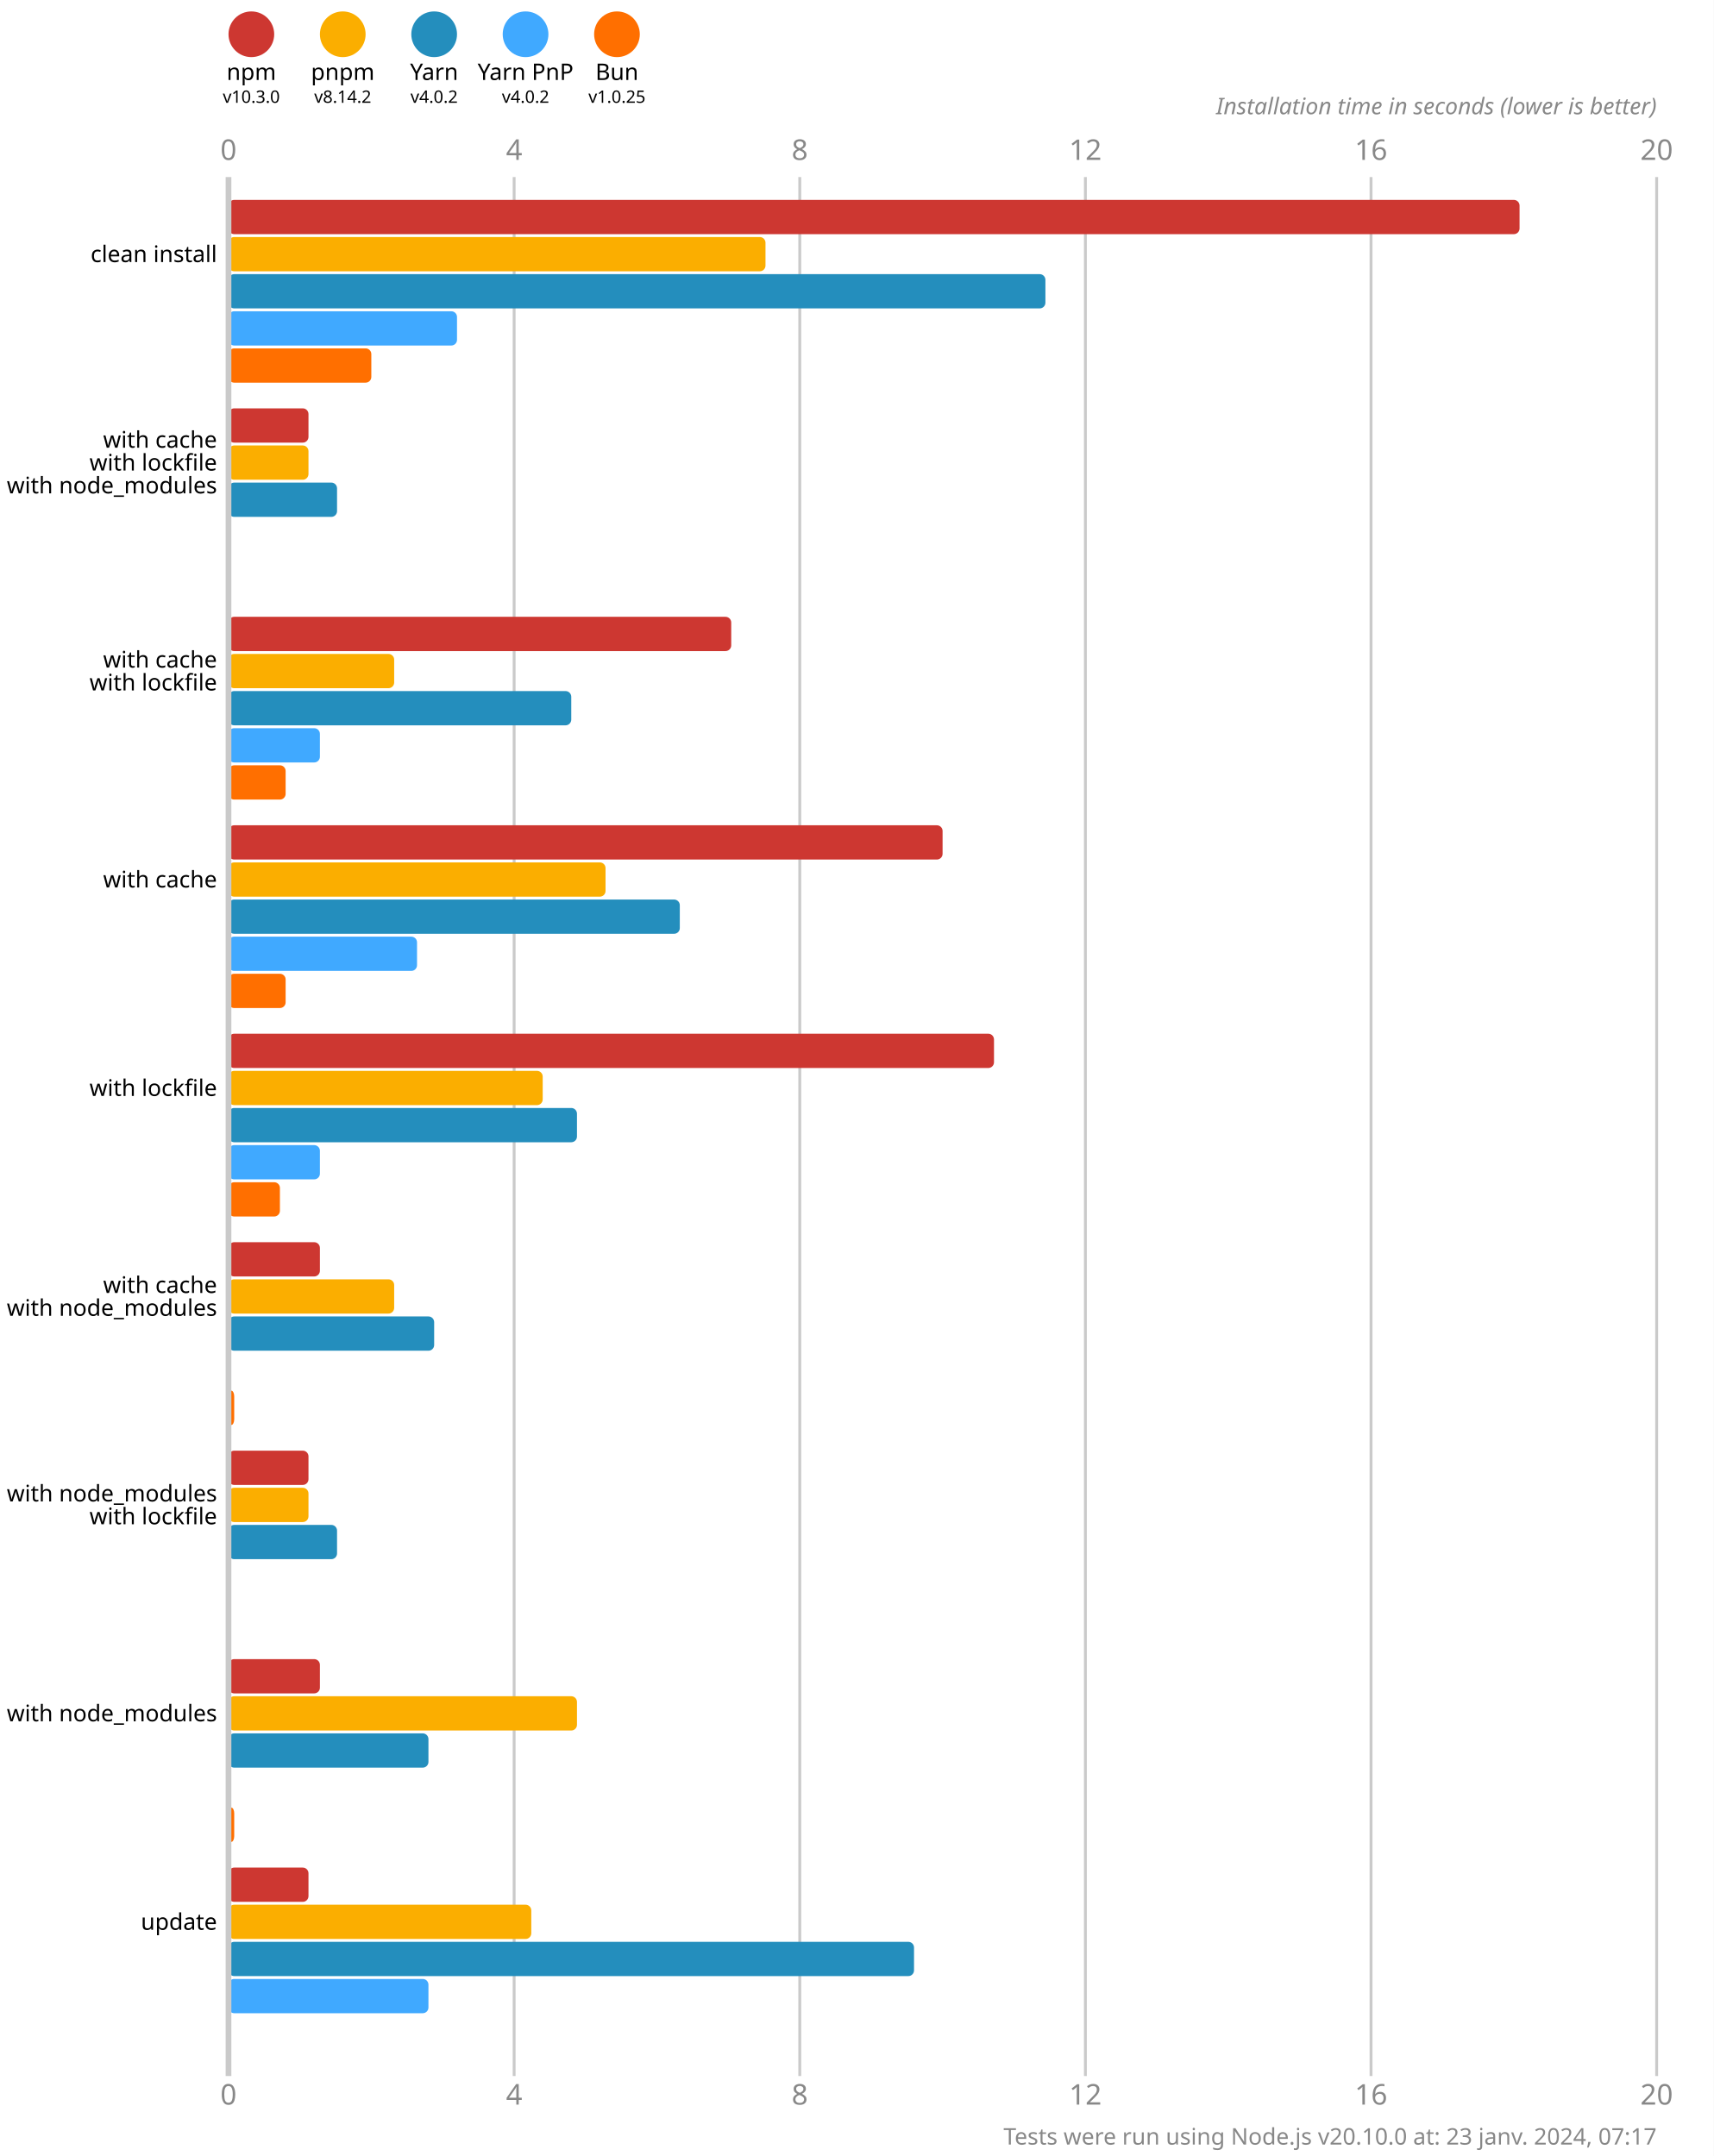
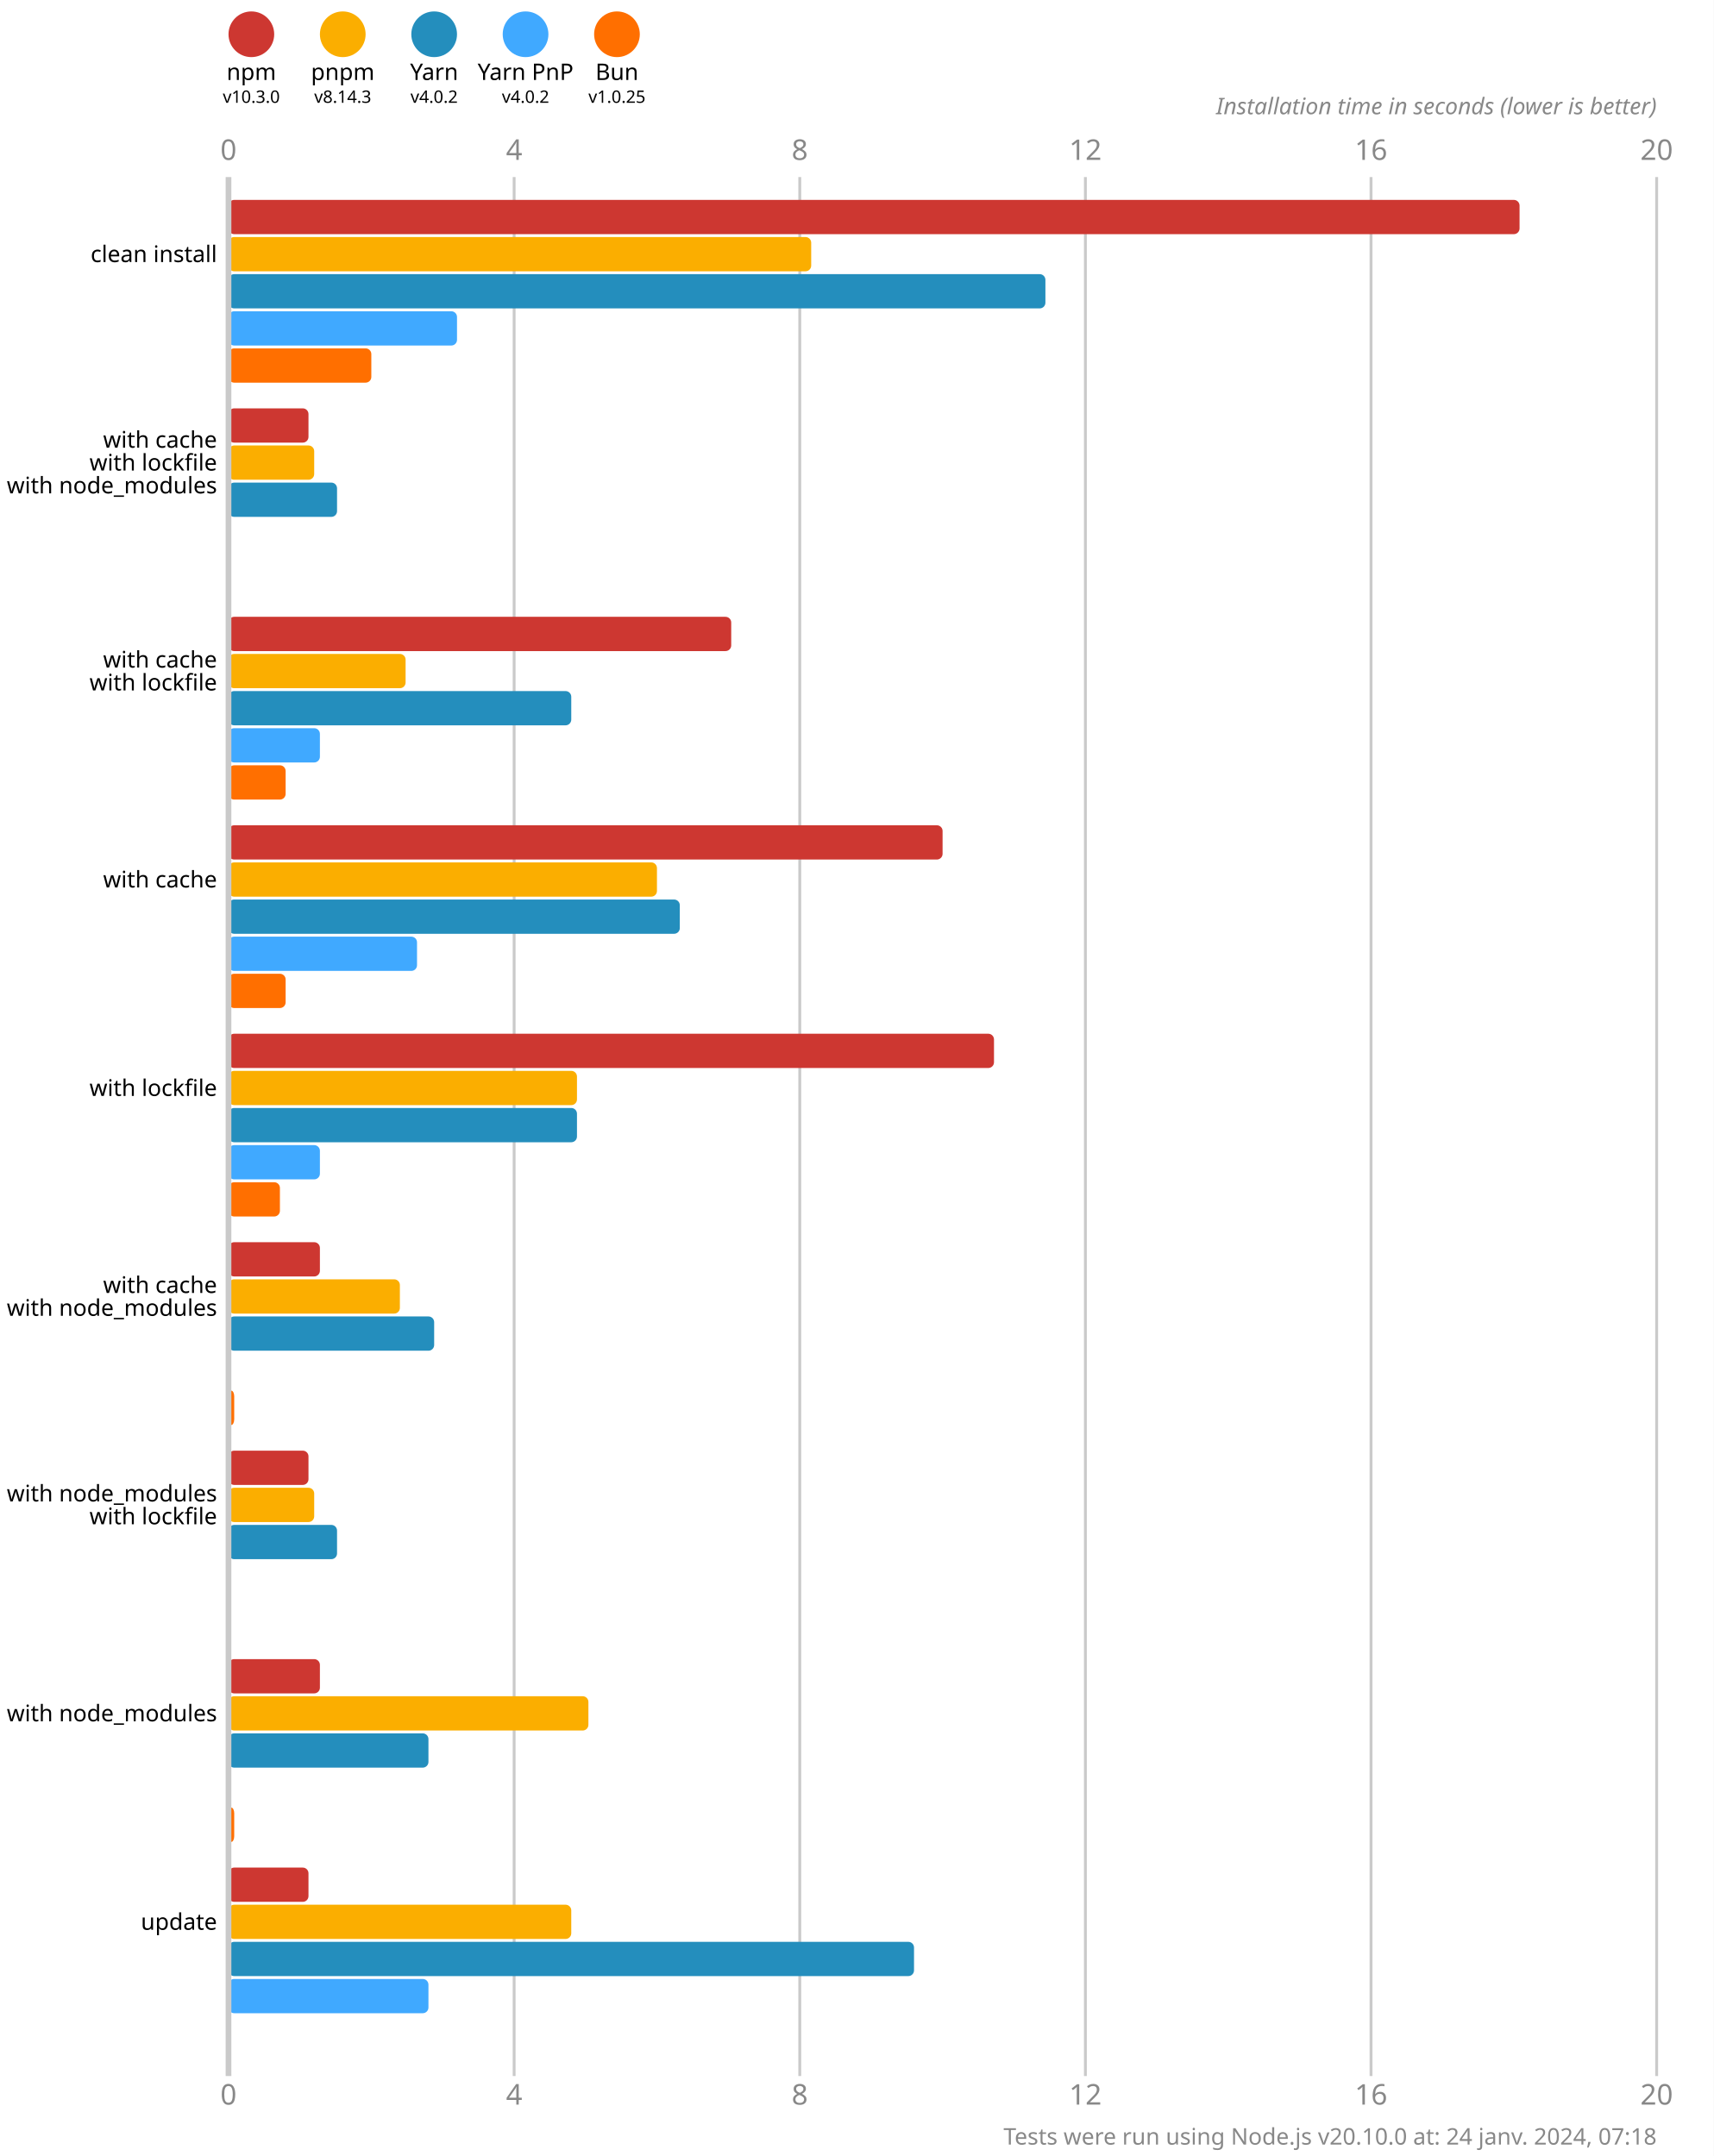
<svg xmlns="http://www.w3.org/2000/svg" version="1.1" viewBox="0 0 300 377.5">
  <style>
    .font { font-family: sans-serif; }
    .s3 { font-size: 3px; }
    .s4 { font-size: 4px; }
    .s5 { font-size: 5px; }
    .line { stroke: #cacaca; }
    .width { stroke-width: 0.5; }
    .text { fill: #888; }
  </style>
  <rect x="0" y="0" width="300" height="377.5" fill="#fff" />
  <circle cx="44" cy="6" r="4" fill="#cd3731" />
  <text x="44" y="14" class="font s4" text-anchor="middle">npm</text>
  <text x="44" y="18" class="font s3" text-anchor="middle">v10.3.0</text>
  <circle cx="60" cy="6" r="4" fill="#fbae00" />
  <text x="60" y="14" class="font s4" text-anchor="middle">pnpm</text>
-   <text x="60" y="18" class="font s3" text-anchor="middle">v8.14.2</text>
+   <text x="60" y="18" class="font s3" text-anchor="middle">v8.14.3</text>
  <circle cx="76" cy="6" r="4" fill="#248ebd" />
  <text x="76" y="14" class="font s4" text-anchor="middle">Yarn</text>
  <text x="76" y="18" class="font s3" text-anchor="middle">v4.0.2</text>
  <circle cx="92" cy="6" r="4" fill="#40a9ff" />
  <text x="92" y="14" class="font s4" text-anchor="middle">Yarn PnP</text>
  <text x="92" y="18" class="font s3" text-anchor="middle">v4.0.2</text>
  <circle cx="108" cy="6" r="4" fill="#ff6f00" />
  <text x="108" y="14" class="font s4" text-anchor="middle">Bun</text>
  <text x="108" y="18" class="font s3" text-anchor="middle">v1.0.25</text>
  <text x="40" y="28" class="font s5 text" text-anchor="middle">0</text>
  <text x="40" y="368.5" class="font s5 text" text-anchor="middle">0</text>
  <line x1="90" y1="31" x2="90" y2="363.5" class="line width" />
  <text x="90" y="28" class="font s5 text" text-anchor="middle">4</text>
  <text x="90" y="368.5" class="font s5 text" text-anchor="middle">4</text>
  <line x1="140" y1="31" x2="140" y2="363.5" class="line width" />
  <text x="140" y="28" class="font s5 text" text-anchor="middle">8</text>
  <text x="140" y="368.5" class="font s5 text" text-anchor="middle">8</text>
  <line x1="190" y1="31" x2="190" y2="363.5" class="line width" />
  <text x="190" y="28" class="font s5 text" text-anchor="middle">12</text>
  <text x="190" y="368.5" class="font s5 text" text-anchor="middle">12</text>
  <line x1="240" y1="31" x2="240" y2="363.5" class="line width" />
  <text x="240" y="28" class="font s5 text" text-anchor="middle">16</text>
  <text x="240" y="368.5" class="font s5 text" text-anchor="middle">16</text>
  <line x1="290" y1="31" x2="290" y2="363.5" class="line width" />
  <text x="290" y="28" class="font s5 text" text-anchor="middle">20</text>
  <text x="290" y="368.5" class="font s5 text" text-anchor="middle">20</text>
  <text x="290" y="20" class="font s4 text" font-style="italic" text-anchor="end">Installation time in seconds (lower is better)</text>
  <rect x="40" y="35" width="226" height="6" fill="#cd3731" rx="1" ry="1" />
-   <rect x="40" y="41.5" width="94" height="6" fill="#fbae00" rx="1" ry="1" />
+   <rect x="40" y="41.5" width="102" height="6" fill="#fbae00" rx="1" ry="1" />
  <rect x="40" y="48" width="143" height="6" fill="#248ebd" rx="1" ry="1" />
  <rect x="40" y="54.5" width="40" height="6" fill="#40a9ff" rx="1" ry="1" />
  <rect x="40" y="61" width="25" height="6" fill="#ff6f00" rx="1" ry="1" />
  <rect x="40" y="71.5" width="14" height="6" fill="#cd3731" rx="1" ry="1" />
-   <rect x="40" y="78" width="14" height="6" fill="#fbae00" rx="1" ry="1" />
+   <rect x="40" y="78" width="15" height="6" fill="#fbae00" rx="1" ry="1" />
  <rect x="40" y="84.5" width="19" height="6" fill="#248ebd" rx="1" ry="1" />
  <rect x="40" y="91" width="0" height="6" fill="#40a9ff" rx="1" ry="1" />
  <rect x="40" y="97.5" width="0" height="6" fill="#ff6f00" rx="1" ry="1" />
  <rect x="40" y="108" width="88" height="6" fill="#cd3731" rx="1" ry="1" />
-   <rect x="40" y="114.5" width="29" height="6" fill="#fbae00" rx="1" ry="1" />
+   <rect x="40" y="114.5" width="31" height="6" fill="#fbae00" rx="1" ry="1" />
  <rect x="40" y="121" width="60" height="6" fill="#248ebd" rx="1" ry="1" />
  <rect x="40" y="127.5" width="16" height="6" fill="#40a9ff" rx="1" ry="1" />
  <rect x="40" y="134" width="10" height="6" fill="#ff6f00" rx="1" ry="1" />
  <rect x="40" y="144.5" width="125" height="6" fill="#cd3731" rx="1" ry="1" />
-   <rect x="40" y="151" width="66" height="6" fill="#fbae00" rx="1" ry="1" />
+   <rect x="40" y="151" width="75" height="6" fill="#fbae00" rx="1" ry="1" />
  <rect x="40" y="157.5" width="79" height="6" fill="#248ebd" rx="1" ry="1" />
  <rect x="40" y="164" width="33" height="6" fill="#40a9ff" rx="1" ry="1" />
  <rect x="40" y="170.5" width="10" height="6" fill="#ff6f00" rx="1" ry="1" />
  <rect x="40" y="181" width="134" height="6" fill="#cd3731" rx="1" ry="1" />
-   <rect x="40" y="187.5" width="55" height="6" fill="#fbae00" rx="1" ry="1" />
+   <rect x="40" y="187.5" width="61" height="6" fill="#fbae00" rx="1" ry="1" />
  <rect x="40" y="194" width="61" height="6" fill="#248ebd" rx="1" ry="1" />
  <rect x="40" y="200.5" width="16" height="6" fill="#40a9ff" rx="1" ry="1" />
  <rect x="40" y="207" width="9" height="6" fill="#ff6f00" rx="1" ry="1" />
  <rect x="40" y="217.5" width="16" height="6" fill="#cd3731" rx="1" ry="1" />
-   <rect x="40" y="224" width="29" height="6" fill="#fbae00" rx="1" ry="1" />
+   <rect x="40" y="224" width="30" height="6" fill="#fbae00" rx="1" ry="1" />
  <rect x="40" y="230.5" width="36" height="6" fill="#248ebd" rx="1" ry="1" />
  <rect x="40" y="237" width="0" height="6" fill="#40a9ff" rx="1" ry="1" />
  <rect x="40" y="243.5" width="1" height="6" fill="#ff6f00" rx="1" ry="1" />
  <rect x="40" y="254" width="14" height="6" fill="#cd3731" rx="1" ry="1" />
-   <rect x="40" y="260.5" width="14" height="6" fill="#fbae00" rx="1" ry="1" />
+   <rect x="40" y="260.5" width="15" height="6" fill="#fbae00" rx="1" ry="1" />
  <rect x="40" y="267" width="19" height="6" fill="#248ebd" rx="1" ry="1" />
  <rect x="40" y="273.5" width="0" height="6" fill="#40a9ff" rx="1" ry="1" />
  <rect x="40" y="280" width="0" height="6" fill="#ff6f00" rx="1" ry="1" />
  <rect x="40" y="290.5" width="16" height="6" fill="#cd3731" rx="1" ry="1" />
-   <rect x="40" y="297" width="61" height="6" fill="#fbae00" rx="1" ry="1" />
+   <rect x="40" y="297" width="63" height="6" fill="#fbae00" rx="1" ry="1" />
  <rect x="40" y="303.5" width="35" height="6" fill="#248ebd" rx="1" ry="1" />
  <rect x="40" y="310" width="0" height="6" fill="#40a9ff" rx="1" ry="1" />
  <rect x="40" y="316.5" width="1" height="6" fill="#ff6f00" rx="1" ry="1" />
  <rect x="40" y="327" width="14" height="6" fill="#cd3731" rx="1" ry="1" />
-   <rect x="40" y="333.5" width="53" height="6" fill="#fbae00" rx="1" ry="1" />
+   <rect x="40" y="333.5" width="60" height="6" fill="#fbae00" rx="1" ry="1" />
  <rect x="40" y="340" width="120" height="6" fill="#248ebd" rx="1" ry="1" />
  <rect x="40" y="346.5" width="35" height="6" fill="#40a9ff" rx="1" ry="1" />
  <rect x="40" y="353" width="0" height="6" fill="#ff6f00" rx="1" ry="1" />
  <line x1="40" y1="31" x2="40" y2="363.5" class="line" />
  <text x="38" y="44.5" class="font s4" dominant-baseline="middle" text-anchor="end">clean install</text>
  <text x="38" y="77" class="font s4" dominant-baseline="middle" text-anchor="end">with cache</text>
  <text x="38" y="81" class="font s4" dominant-baseline="middle" text-anchor="end">with lockfile</text>
  <text x="38" y="85" class="font s4" dominant-baseline="middle" text-anchor="end">with node_modules</text>
  <text x="38" y="115.5" class="font s4" dominant-baseline="middle" text-anchor="end">with cache</text>
  <text x="38" y="119.5" class="font s4" dominant-baseline="middle" text-anchor="end">with lockfile</text>
  <text x="38" y="154" class="font s4" dominant-baseline="middle" text-anchor="end">with cache</text>
  <text x="38" y="190.5" class="font s4" dominant-baseline="middle" text-anchor="end">with lockfile</text>
  <text x="38" y="225" class="font s4" dominant-baseline="middle" text-anchor="end">with cache</text>
  <text x="38" y="229" class="font s4" dominant-baseline="middle" text-anchor="end">with node_modules</text>
  <text x="38" y="261.5" class="font s4" dominant-baseline="middle" text-anchor="end">with node_modules</text>
  <text x="38" y="265.5" class="font s4" dominant-baseline="middle" text-anchor="end">with lockfile</text>
  <text x="38" y="300" class="font s4" dominant-baseline="middle" text-anchor="end">with node_modules</text>
  <text x="38" y="336.5" class="font s4" dominant-baseline="middle" text-anchor="end">update</text>
-   <text x="290" y="375.5" class="font s4 text" text-anchor="end">Tests were run using Node.js v20.10.0 at: 23 janv. 2024, 07:17</text>
+   <text x="290" y="375.5" class="font s4 text" text-anchor="end">Tests were run using Node.js v20.10.0 at: 24 janv. 2024, 07:18</text>
</svg>
